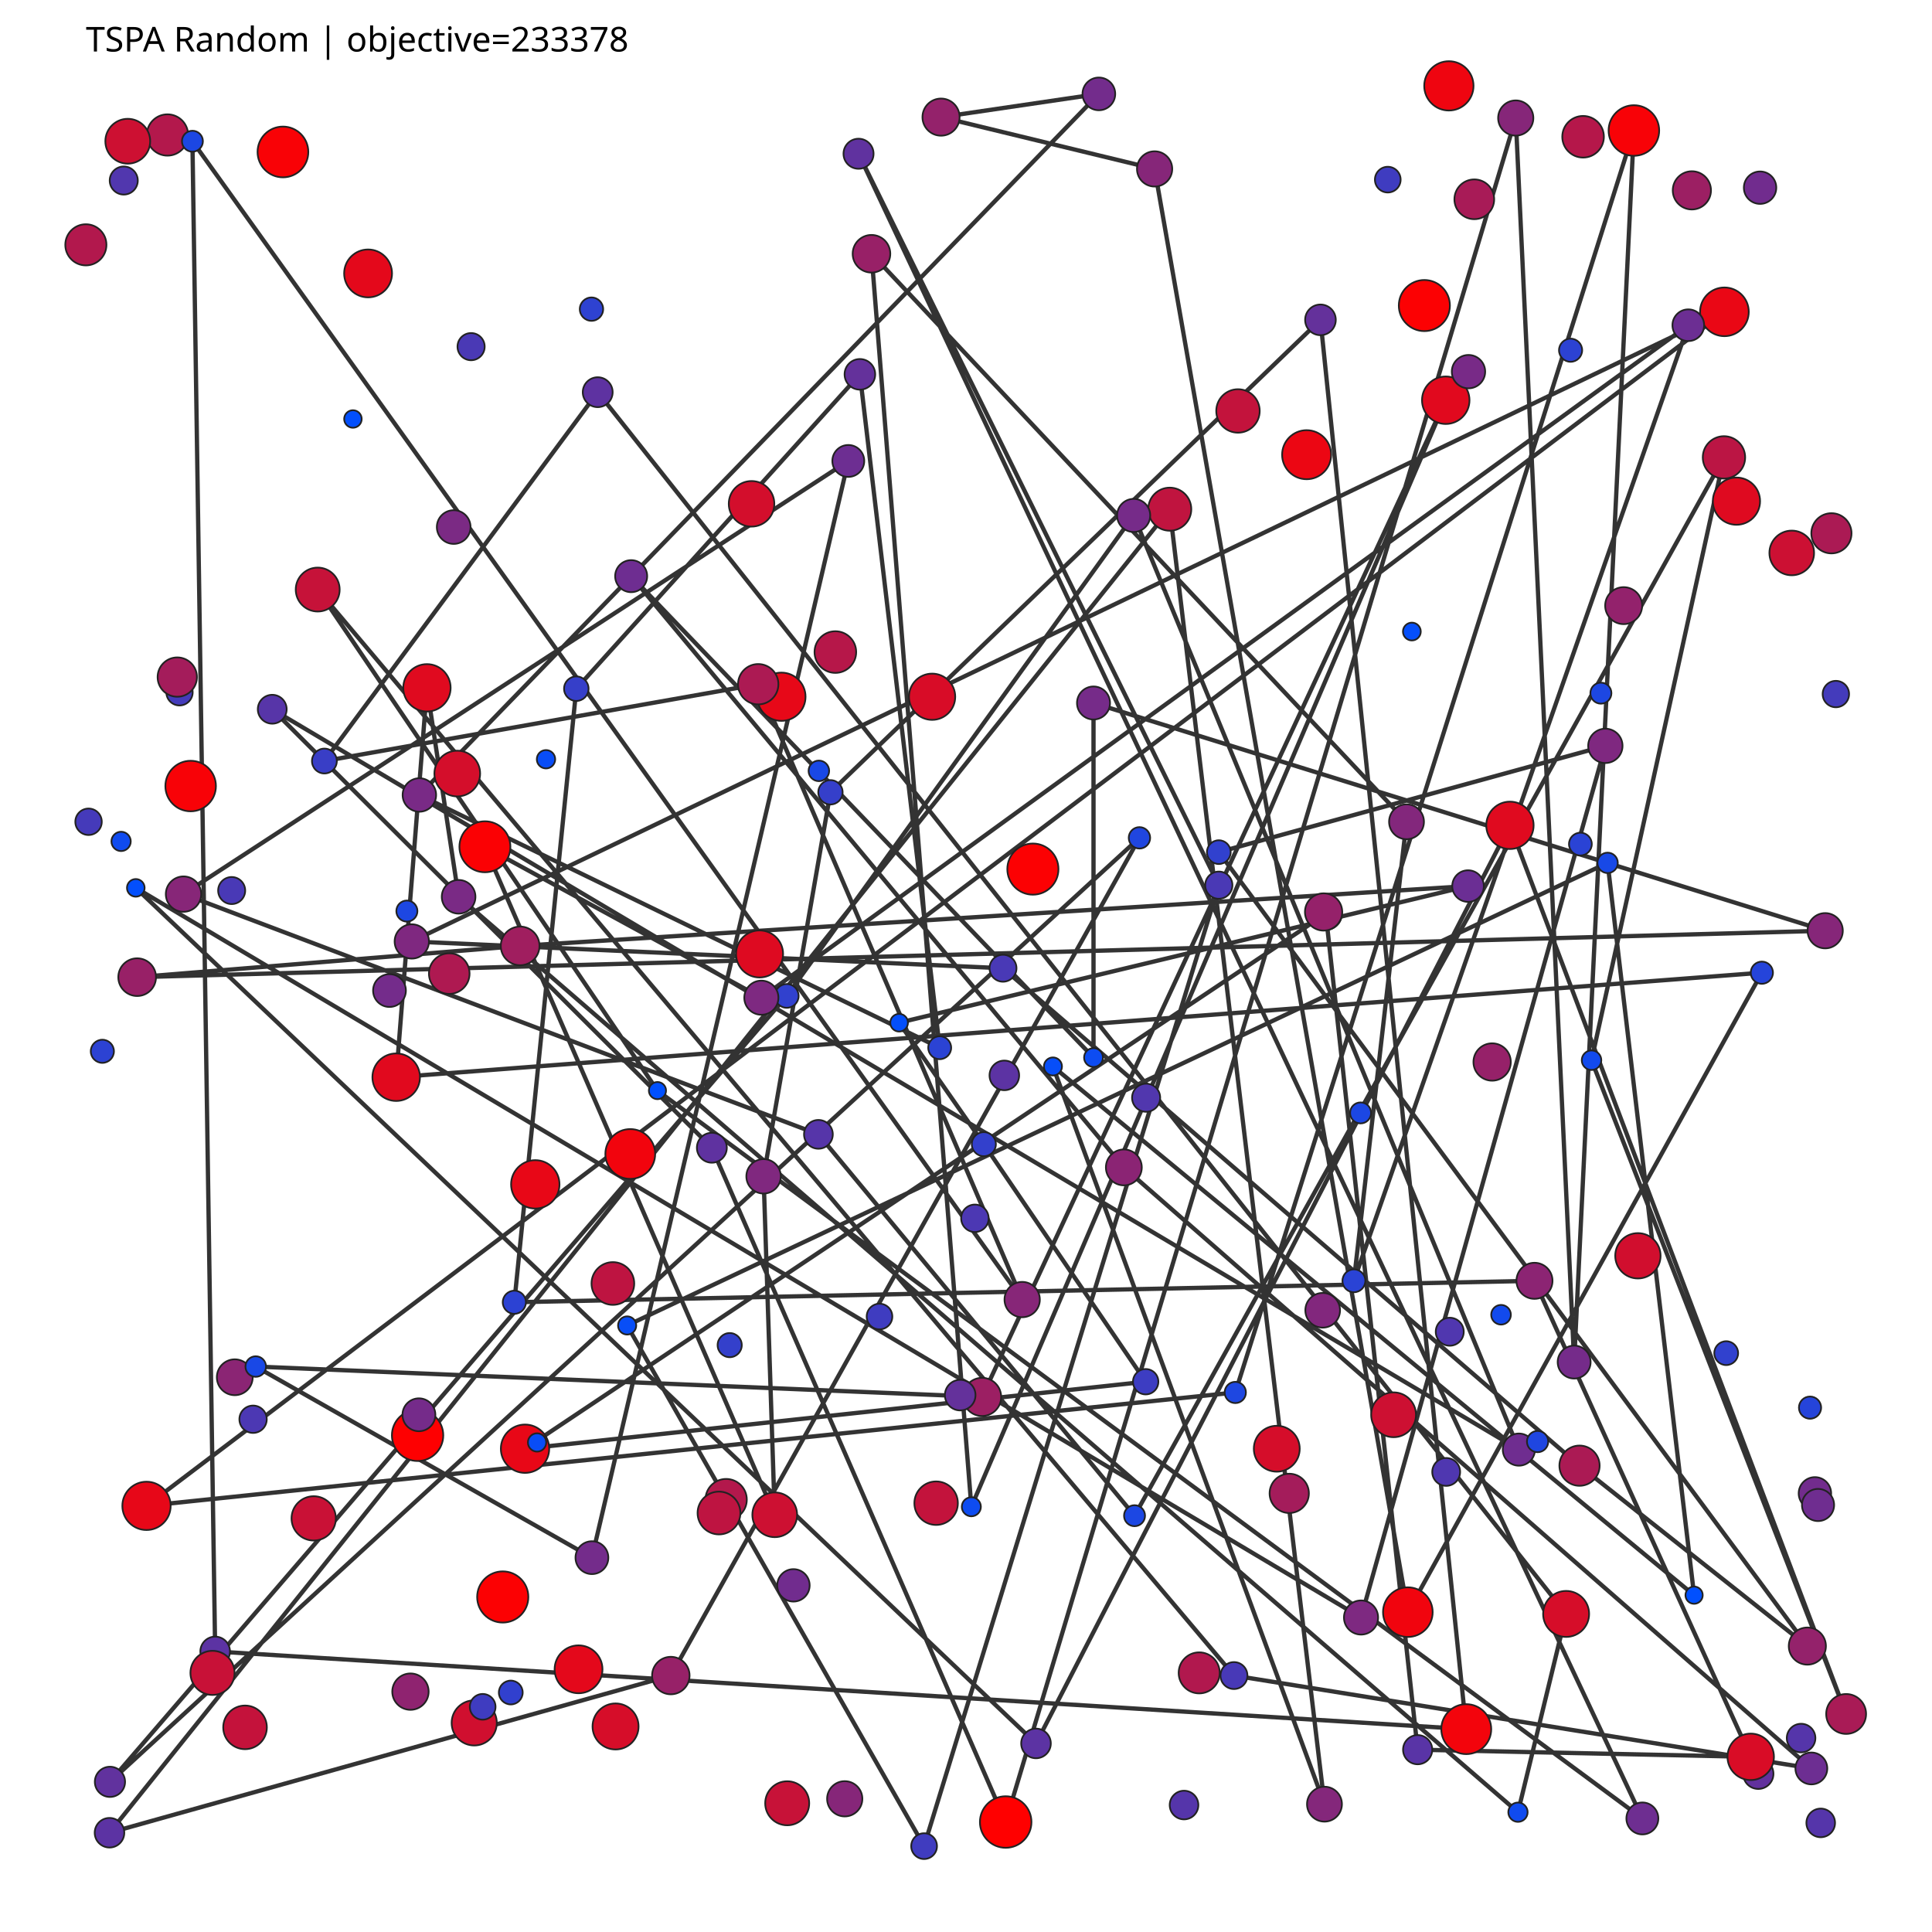
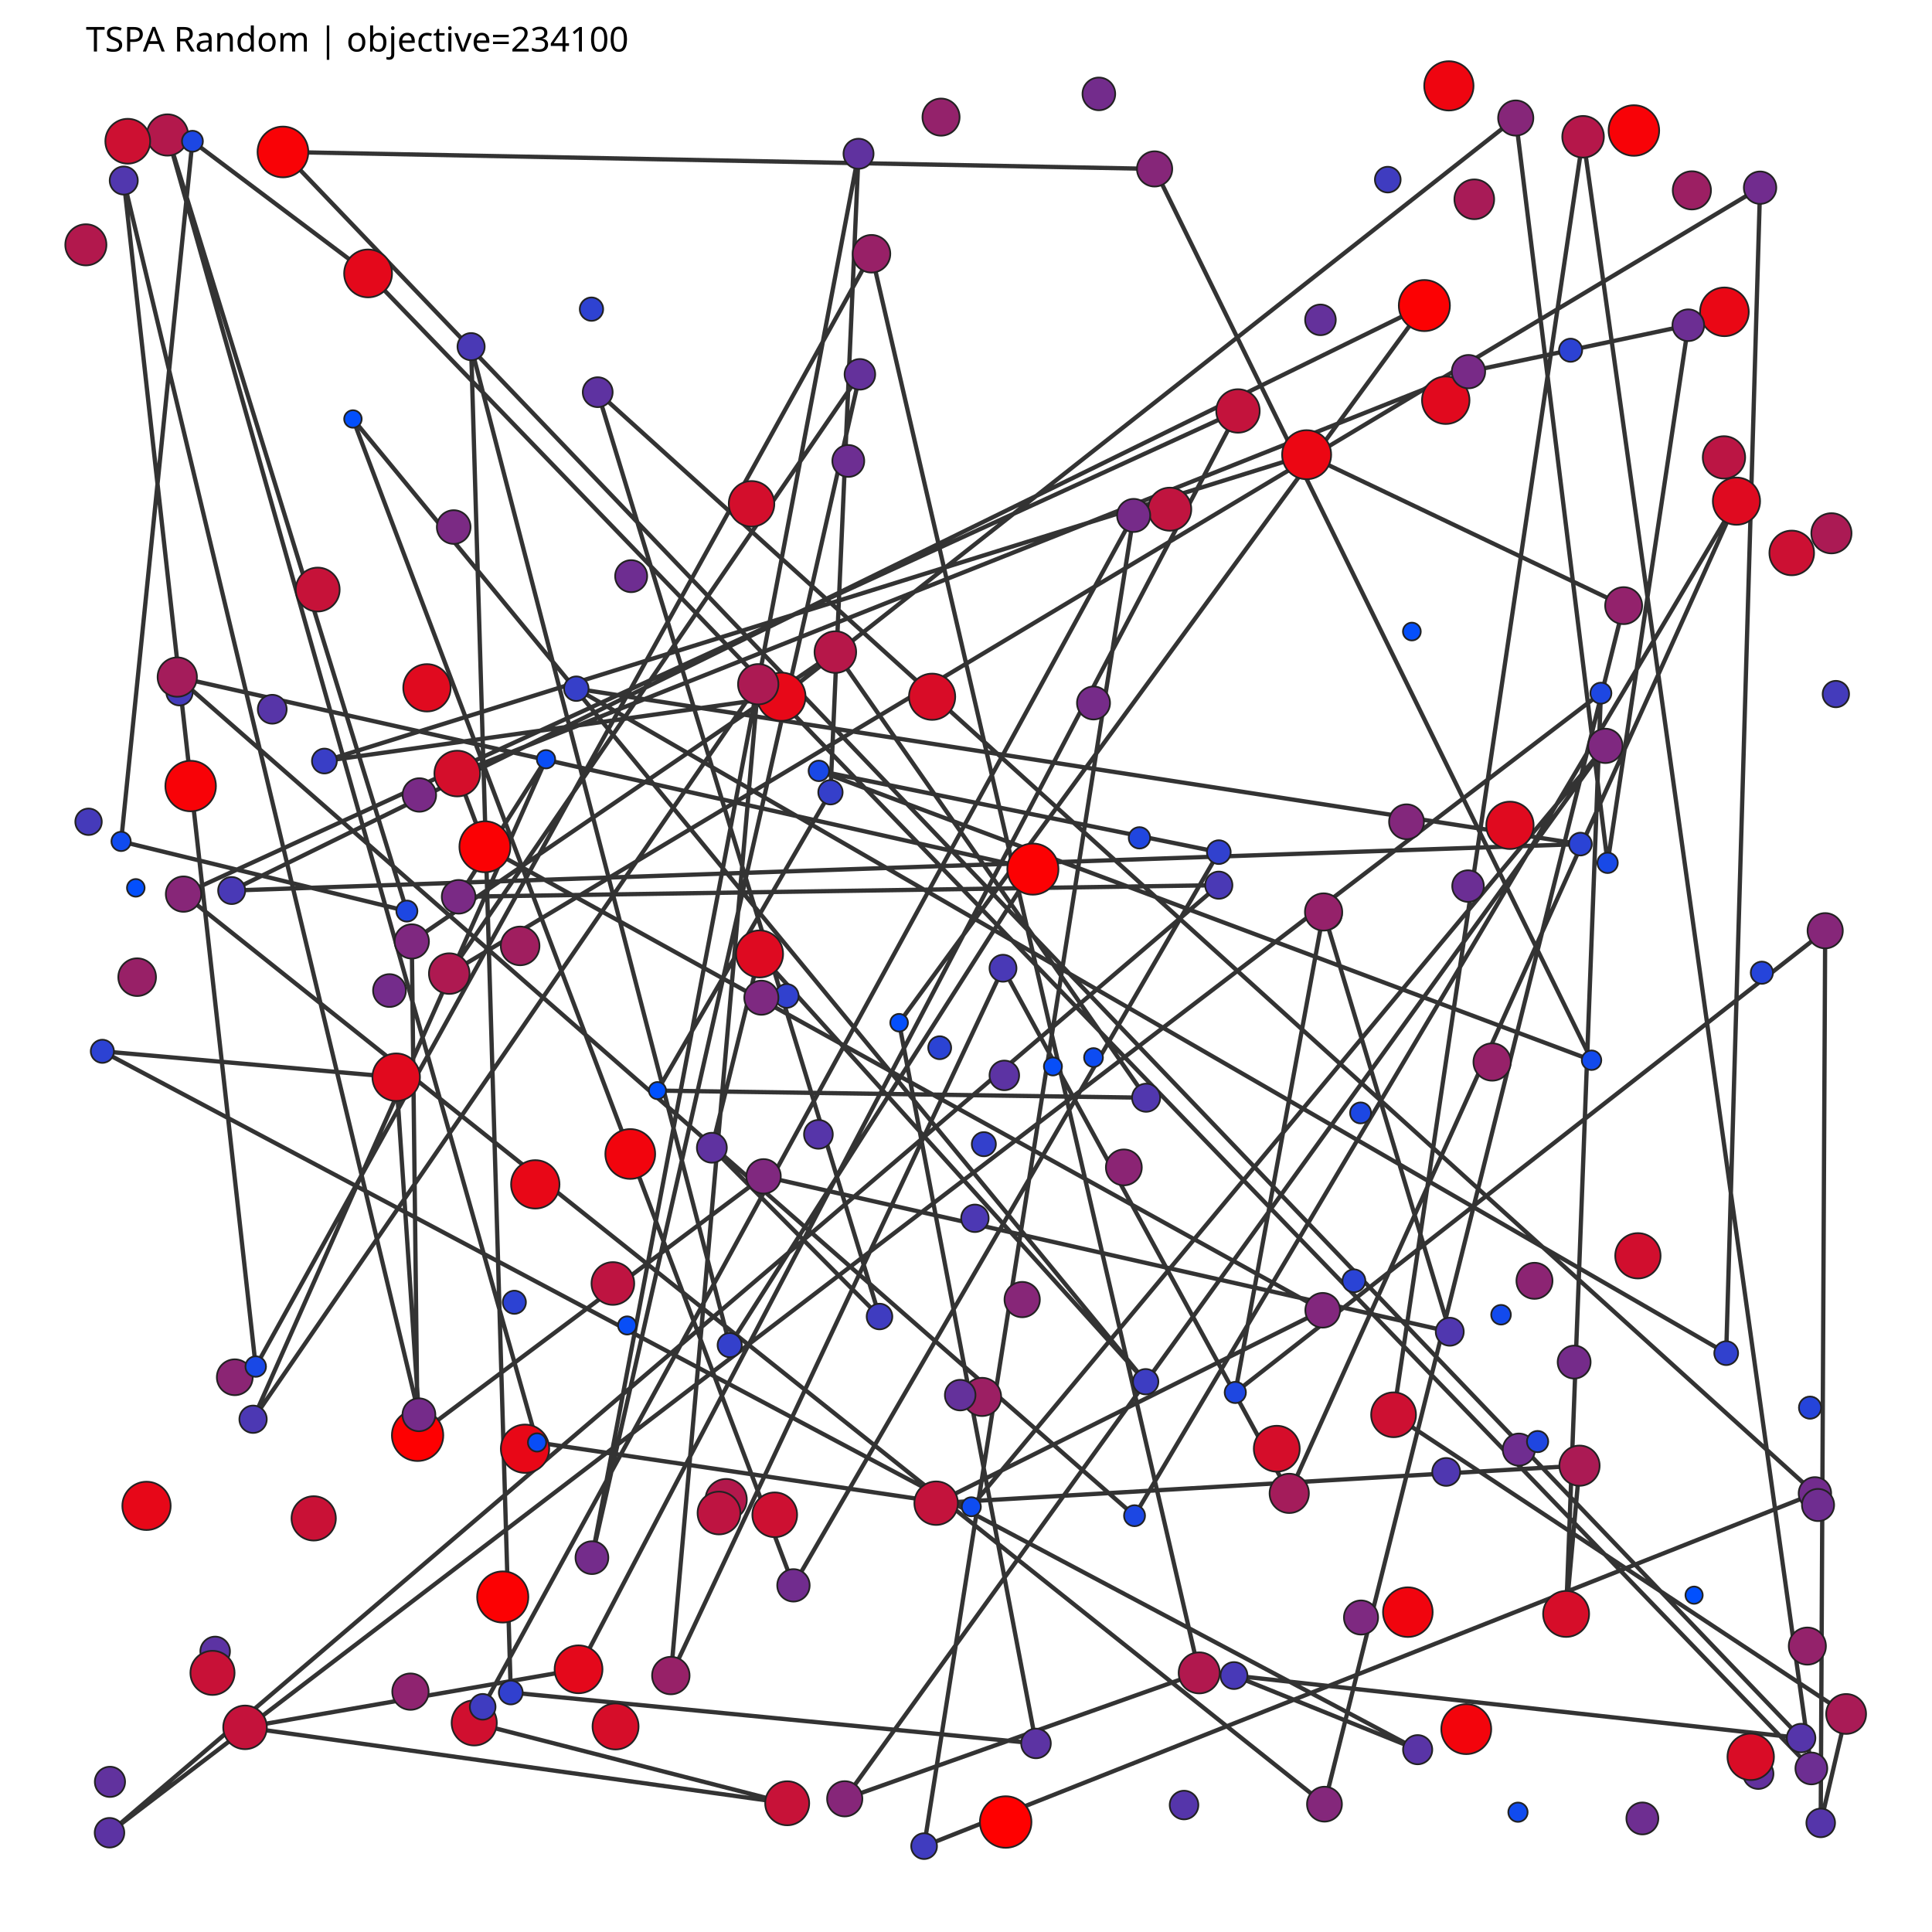
<svg xmlns="http://www.w3.org/2000/svg" width="900" height="900" viewBox="0 0 900 900">
  <rect width="100%" height="100%" fill="white" />
-   <text x="40" y="24" font-family="sans-serif" font-size="16">TSPA Random | objective=233378</text>
-   <polyline fill="none" stroke="#333333" stroke-width="2" points="733.30,634.51 706.09,54.98 468.49,848.77 331.61,534.66 126.82,330.39 707.55,675.28 528.10,240.11 366.50,463.94 51.22,830.05 530.80,390.30 312.50,780.54 51.01,853.76 544.92,237.20 616.99,840.45 490.50,496.80 789.17,743.09 748.88,401.95 292.15,617.45 430.48,860.00 567.77,412.35 399.94,71.62 765.08,847.10 306.27,508.04 148.00,274.64 574.83,780.54 843.80,823.81 523.53,543.82 294.02,268.40 509.40,492.64 509.40,327.48 850.24,433.57 63.89,455.20 242.30,440.64 683.87,412.77 418.84,476.42 458.31,533.00 533.70,643.66 244.58,674.87 617.61,425.66 660.40,815.07 815.55,818.40 714.82,596.65 239.60,606.64 268.47,320.82 400.57,174.38 437.75,488.07 195.36,370.33 511.89,43.74 438.37,54.56 537.86,78.69 655.83,751.00 820.74,453.12 184.56,501.80 198.89,320.41 213.64,417.76 707.13,844.19 729.56,751.83 278.44,182.70 151.12,354.52 353.21,318.74 476.17,605.39 89.64,65.79 100.23,769.30 683.04,805.50 615.12,149.00 386.86,369.08 355.70,547.98 360.90,705.65 225.89,394.46 354.67,464.77 786.47,151.50 630.70,596.65 655.21,382.81 405.97,118.21 452.49,701.91 673.49,186.44 457.48,650.74 119.13,636.59 275.74,725.62 395.17,214.73 85.49,416.51 381.25,528.42 528.51,706.07 803.09,213.07 741.40,493.89 860.00,798.43 703.39,384.47 482.61,812.16 63.26,413.60 634.02,753.50 747.84,347.45 567.77,396.96 841.93,766.81 735.80,682.77 467.24,451.04 191.83,438.56 803.30,145.26 68.25,701.49 575.45,648.66 761.13,60.80 733.30,634.51 " />
+   <text x="40" y="24" font-family="sans-serif" font-size="16">TSPA Random | objective=234100</text>
+   <polyline fill="none" stroke="#333333" stroke-width="2" points="254.35,353.69 117.89,661.14 353.21,318.74 312.50,780.54 467.24,451.04 600.58,695.67 808.91,233.46 528.51,706.07 82.58,315.41 481.16,404.86 339.92,626.61 219.45,161.48 237.94,788.44 482.61,812.16 418.84,476.42 663.52,142.34 107.92,414.85 736.21,393.21 268.47,320.82 804.13,630.35 819.91,87.43 209.28,453.54 400.57,174.38 275.74,725.62 399.94,71.62 386.86,369.08 306.27,508.04 533.91,511.36 389.14,303.76 191.83,438.56 194.53,668.63 355.70,547.98 675.35,620.37 616.58,424.83 575.45,648.66 850.24,433.57 848.16,849.18 860.00,798.43 649.18,659.06 737.46,63.71 843.80,823.81 171.47,127.37 89.64,65.79 56.41,391.96 189.54,424.41 78.01,62.88 250.19,671.95 452.49,701.91 747.84,347.45 393.51,837.95 558.63,779.29 405.97,118.21 119.13,636.59 57.65,84.10 195.15,659.06 184.56,501.80 47.68,489.73 660.40,815.07 574.83,780.54 839.02,809.66 131.80,70.79 537.86,78.69 741.40,493.89 381.46,359.10 567.77,396.96 369.62,738.52 164.41,195.18 533.70,643.66 353.83,444.38 331.61,534.66 409.71,613.29 278.44,182.70 845.46,695.67 430.48,860.00 528.10,240.11 220.91,802.59 366.71,840.03 114.15,804.67 269.51,777.63 576.70,191.44 85.49,416.51 616.99,840.45 756.36,282.13 608.68,211.82 151.12,354.52 364.01,324.57 706.09,54.98 748.88,401.95 786.47,151.50 684.08,173.13 213.01,360.35 225.89,394.46 616.16,610.38 436.08,700.24 735.80,682.77 729.56,751.83 745.76,322.90 51.01,853.76 567.77,412.35 213.64,417.76 254.35,353.69 " />
  <circle cx="649.18" cy="659.06" r="10.44" fill="rgb(205,16,50)" stroke="#222" stroke-width="0.8" />
  <circle cx="745.76" cy="322.90" r="4.90" fill="rgb(29,71,226)" stroke="#222" stroke-width="0.8" />
  <circle cx="237.94" cy="788.44" r="5.55" fill="rgb(49,64,206)" stroke="#222" stroke-width="0.8" />
  <circle cx="736.21" cy="393.21" r="5.31" fill="rgb(42,67,213)" stroke="#222" stroke-width="0.8" />
  <circle cx="294.02" cy="268.40" r="7.46" fill="rgb(110,45,145)" stroke="#222" stroke-width="0.8" />
  <circle cx="405.97" cy="118.21" r="8.76" fill="rgb(152,32,103)" stroke="#222" stroke-width="0.8" />
  <circle cx="834.66" cy="257.58" r="10.40" fill="rgb(204,16,51)" stroke="#222" stroke-width="0.8" />
  <circle cx="78.01" cy="62.88" r="9.62" fill="rgb(179,24,76)" stroke="#222" stroke-width="0.8" />
  <circle cx="617.61" cy="425.66" r="7.50" fill="rgb(111,45,144)" stroke="#222" stroke-width="0.8" />
  <circle cx="567.77" cy="396.96" r="5.53" fill="rgb(49,65,206)" stroke="#222" stroke-width="0.8" />
  <circle cx="312.50" cy="780.54" r="8.73" fill="rgb(151,33,104)" stroke="#222" stroke-width="0.8" />
  <circle cx="85.49" cy="416.51" r="8.24" fill="rgb(135,38,120)" stroke="#222" stroke-width="0.8" />
  <circle cx="184.56" cy="501.80" r="11.07" fill="rgb(225,9,30)" stroke="#222" stroke-width="0.8" />
  <circle cx="594.77" cy="674.87" r="10.69" fill="rgb(213,13,42)" stroke="#222" stroke-width="0.8" />
  <circle cx="198.89" cy="320.41" r="11.03" fill="rgb(224,10,31)" stroke="#222" stroke-width="0.8" />
  <circle cx="544.92" cy="237.20" r="10.03" fill="rgb(192,20,63)" stroke="#222" stroke-width="0.8" />
  <circle cx="386.86" cy="369.08" r="5.67" fill="rgb(53,63,202)" stroke="#222" stroke-width="0.8" />
  <circle cx="788.14" cy="88.68" r="8.90" fill="rgb(156,31,99)" stroke="#222" stroke-width="0.8" />
  <circle cx="350.10" cy="234.70" r="10.61" fill="rgb(211,14,44)" stroke="#222" stroke-width="0.8" />
  <circle cx="737.46" cy="63.71" r="9.69" fill="rgb(181,23,74)" stroke="#222" stroke-width="0.8" />
  <circle cx="558.63" cy="779.29" r="9.56" fill="rgb(177,24,78)" stroke="#222" stroke-width="0.8" />
  <circle cx="853.15" cy="248.43" r="9.36" fill="rgb(171,26,84)" stroke="#222" stroke-width="0.8" />
  <circle cx="366.71" cy="840.03" r="10.25" fill="rgb(199,18,56)" stroke="#222" stroke-width="0.8" />
  <circle cx="249.36" cy="551.72" r="11.27" fill="rgb(232,7,23)" stroke="#222" stroke-width="0.8" />
  <circle cx="686.78" cy="92.84" r="9.26" fill="rgb(168,27,87)" stroke="#222" stroke-width="0.8" />
  <circle cx="393.51" cy="837.95" r="8.21" fill="rgb(134,38,121)" stroke="#222" stroke-width="0.8" />
  <circle cx="860.00" cy="798.43" r="9.29" fill="rgb(169,27,86)" stroke="#222" stroke-width="0.8" />
  <circle cx="338.26" cy="698.58" r="9.63" fill="rgb(179,24,76)" stroke="#222" stroke-width="0.8" />
  <circle cx="331.61" cy="534.66" r="6.97" fill="rgb(95,50,160)" stroke="#222" stroke-width="0.8" />
  <circle cx="761.55" cy="60.39" r="5.98" fill="rgb(63,60,192)" stroke="#222" stroke-width="0.8" />
  <circle cx="239.60" cy="606.64" r="5.39" fill="rgb(44,66,211)" stroke="#222" stroke-width="0.8" />
  <circle cx="57.65" cy="84.10" r="6.54" fill="rgb(81,55,174)" stroke="#222" stroke-width="0.8" />
  <circle cx="220.91" cy="802.59" r="10.52" fill="rgb(208,15,47)" stroke="#222" stroke-width="0.8" />
  <circle cx="530.80" cy="390.30" r="4.99" fill="rgb(32,70,223)" stroke="#222" stroke-width="0.8" />
  <circle cx="576.70" cy="191.44" r="10.12" fill="rgb(195,19,60)" stroke="#222" stroke-width="0.8" />
  <circle cx="366.50" cy="463.94" r="5.53" fill="rgb(49,65,206)" stroke="#222" stroke-width="0.8" />
  <circle cx="509.40" cy="492.64" r="4.39" fill="rgb(13,76,242)" stroke="#222" stroke-width="0.8" />
  <circle cx="850.24" cy="433.57" r="8.21" fill="rgb(134,38,121)" stroke="#222" stroke-width="0.8" />
  <circle cx="211.35" cy="245.52" r="7.85" fill="rgb(123,42,132)" stroke="#222" stroke-width="0.8" />
  <circle cx="511.89" cy="43.74" r="7.62" fill="rgb(115,44,140)" stroke="#222" stroke-width="0.8" />
  <circle cx="244.58" cy="674.87" r="11.26" fill="rgb(232,7,23)" stroke="#222" stroke-width="0.8" />
  <circle cx="476.17" cy="605.39" r="8.23" fill="rgb(135,38,120)" stroke="#222" stroke-width="0.8" />
  <circle cx="707.55" cy="675.28" r="7.49" fill="rgb(111,45,144)" stroke="#222" stroke-width="0.8" />
  <circle cx="714.82" cy="596.65" r="8.40" fill="rgb(140,36,115)" stroke="#222" stroke-width="0.8" />
  <circle cx="213.01" cy="360.35" r="10.65" fill="rgb(212,14,43)" stroke="#222" stroke-width="0.8" />
  <circle cx="409.71" cy="613.29" r="5.97" fill="rgb(63,60,192)" stroke="#222" stroke-width="0.8" />
  <circle cx="803.09" cy="213.07" r="9.87" fill="rgb(187,21,68)" stroke="#222" stroke-width="0.8" />
  <circle cx="820.74" cy="453.12" r="5.17" fill="rgb(37,68,218)" stroke="#222" stroke-width="0.8" />
  <circle cx="89.64" cy="65.79" r="4.88" fill="rgb(28,71,227)" stroke="#222" stroke-width="0.8" />
  <circle cx="107.92" cy="414.85" r="6.30" fill="rgb(73,57,182)" stroke="#222" stroke-width="0.8" />
  <circle cx="748.88" cy="401.95" r="4.75" fill="rgb(24,73,231)" stroke="#222" stroke-width="0.8" />
  <circle cx="381.46" cy="359.10" r="4.79" fill="rgb(25,72,230)" stroke="#222" stroke-width="0.8" />
  <circle cx="467.24" cy="451.04" r="6.28" fill="rgb(73,57,182)" stroke="#222" stroke-width="0.8" />
  <circle cx="458.31" cy="533.00" r="5.61" fill="rgb(51,64,204)" stroke="#222" stroke-width="0.8" />
  <circle cx="567.77" cy="412.35" r="6.34" fill="rgb(74,57,181)" stroke="#222" stroke-width="0.8" />
  <circle cx="819.91" cy="87.43" r="7.55" fill="rgb(113,44,142)" stroke="#222" stroke-width="0.8" />
  <circle cx="673.49" cy="186.44" r="11.06" fill="rgb(225,9,30)" stroke="#222" stroke-width="0.8" />
  <circle cx="707.13" cy="844.19" r="4.50" fill="rgb(16,75,239)" stroke="#222" stroke-width="0.8" />
  <circle cx="528.51" cy="706.07" r="4.89" fill="rgb(28,71,227)" stroke="#222" stroke-width="0.8" />
  <circle cx="756.36" cy="282.13" r="8.61" fill="rgb(147,34,108)" stroke="#222" stroke-width="0.8" />
  <circle cx="83.62" cy="322.49" r="6.14" fill="rgb(68,59,187)" stroke="#222" stroke-width="0.8" />
  <circle cx="457.48" cy="650.74" r="8.90" fill="rgb(156,31,99)" stroke="#222" stroke-width="0.8" />
  <circle cx="528.10" cy="240.11" r="7.71" fill="rgb(118,43,137)" stroke="#222" stroke-width="0.8" />
  <circle cx="63.26" cy="413.60" r="4.11" fill="rgb(3,79,252)" stroke="#222" stroke-width="0.8" />
  <circle cx="765.08" cy="847.10" r="7.44" fill="rgb(110,46,145)" stroke="#222" stroke-width="0.8" />
  <circle cx="600.58" cy="695.67" r="9.15" fill="rgb(164,28,91)" stroke="#222" stroke-width="0.8" />
  <circle cx="148.00" cy="274.64" r="10.23" fill="rgb(198,18,57)" stroke="#222" stroke-width="0.8" />
  <circle cx="418.84" cy="476.42" r="4.12" fill="rgb(4,79,251)" stroke="#222" stroke-width="0.8" />
  <circle cx="225.89" cy="394.46" r="11.87" fill="rgb(251,1,4)" stroke="#222" stroke-width="0.8" />
  <circle cx="100.23" cy="769.30" r="6.90" fill="rgb(92,51,163)" stroke="#222" stroke-width="0.8" />
  <circle cx="360.90" cy="705.65" r="10.42" fill="rgb(205,16,50)" stroke="#222" stroke-width="0.8" />
  <circle cx="278.44" cy="182.70" r="6.96" fill="rgb(94,50,161)" stroke="#222" stroke-width="0.8" />
  <circle cx="616.16" cy="610.38" r="8.08" fill="rgb(130,39,125)" stroke="#222" stroke-width="0.8" />
  <circle cx="447.30" cy="649.90" r="7.13" fill="rgb(100,49,155)" stroke="#222" stroke-width="0.8" />
  <circle cx="481.16" cy="404.86" r="11.91" fill="rgb(252,1,3)" stroke="#222" stroke-width="0.8" />
  <circle cx="841.93" cy="766.81" r="8.65" fill="rgb(148,34,107)" stroke="#222" stroke-width="0.8" />
  <circle cx="268.47" cy="320.82" r="5.71" fill="rgb(54,63,201)" stroke="#222" stroke-width="0.8" />
  <circle cx="40.00" cy="114.05" r="9.58" fill="rgb(178,24,77)" stroke="#222" stroke-width="0.8" />
  <circle cx="848.16" cy="849.18" r="6.67" fill="rgb(85,53,170)" stroke="#222" stroke-width="0.8" />
  <circle cx="761.13" cy="60.80" r="11.78" fill="rgb(248,2,7)" stroke="#222" stroke-width="0.8" />
  <circle cx="164.41" cy="195.18" r="4.08" fill="rgb(3,79,252)" stroke="#222" stroke-width="0.8" />
  <circle cx="695.09" cy="494.72" r="8.70" fill="rgb(150,33,105)" stroke="#222" stroke-width="0.8" />
  <circle cx="82.58" cy="315.41" r="9.16" fill="rgb(164,28,91)" stroke="#222" stroke-width="0.8" />
  <circle cx="191.83" cy="438.56" r="7.99" fill="rgb(127,40,128)" stroke="#222" stroke-width="0.8" />
  <circle cx="533.70" cy="643.66" r="5.91" fill="rgb(61,61,194)" stroke="#222" stroke-width="0.8" />
  <circle cx="683.87" cy="412.77" r="7.36" fill="rgb(107,46,148)" stroke="#222" stroke-width="0.8" />
  <circle cx="803.30" cy="145.26" r="11.34" fill="rgb(234,7,21)" stroke="#222" stroke-width="0.8" />
  <circle cx="339.92" cy="626.61" r="5.63" fill="rgb(52,64,203)" stroke="#222" stroke-width="0.8" />
  <circle cx="819.08" cy="826.30" r="7.06" fill="rgb(98,49,157)" stroke="#222" stroke-width="0.8" />
  <circle cx="716.27" cy="671.54" r="4.96" fill="rgb(31,70,224)" stroke="#222" stroke-width="0.8" />
  <circle cx="213.64" cy="417.76" r="7.84" fill="rgb(122,42,133)" stroke="#222" stroke-width="0.8" />
  <circle cx="219.45" cy="161.48" r="6.33" fill="rgb(74,57,181)" stroke="#222" stroke-width="0.8" />
  <circle cx="191.21" cy="788.03" r="8.47" fill="rgb(143,35,112)" stroke="#222" stroke-width="0.8" />
  <circle cx="741.40" cy="493.89" r="4.55" fill="rgb(18,74,237)" stroke="#222" stroke-width="0.8" />
  <circle cx="98.99" cy="779.29" r="10.28" fill="rgb(200,17,55)" stroke="#222" stroke-width="0.8" />
  <circle cx="109.37" cy="641.58" r="8.35" fill="rgb(139,37,116)" stroke="#222" stroke-width="0.8" />
  <circle cx="334.93" cy="704.82" r="9.97" fill="rgb(190,20,65)" stroke="#222" stroke-width="0.8" />
  <circle cx="119.13" cy="636.59" r="4.79" fill="rgb(25,72,230)" stroke="#222" stroke-width="0.8" />
  <circle cx="369.62" cy="738.52" r="7.55" fill="rgb(113,44,142)" stroke="#222" stroke-width="0.8" />
  <circle cx="523.53" cy="543.82" r="8.36" fill="rgb(139,36,116)" stroke="#222" stroke-width="0.8" />
  <circle cx="195.36" cy="370.33" r="7.80" fill="rgb(121,42,134)" stroke="#222" stroke-width="0.8" />
  <circle cx="786.47" cy="151.50" r="7.38" fill="rgb(108,46,147)" stroke="#222" stroke-width="0.8" />
  <circle cx="355.70" cy="547.98" r="8.02" fill="rgb(128,40,127)" stroke="#222" stroke-width="0.8" />
  <circle cx="735.80" cy="682.77" r="9.37" fill="rgb(171,26,84)" stroke="#222" stroke-width="0.8" />
  <circle cx="51.01" cy="853.76" r="6.89" fill="rgb(92,51,163)" stroke="#222" stroke-width="0.8" />
  <circle cx="683.04" cy="805.50" r="11.63" fill="rgb(243,4,12)" stroke="#222" stroke-width="0.8" />
  <circle cx="699.24" cy="612.46" r="4.58" fill="rgb(18,74,237)" stroke="#222" stroke-width="0.8" />
  <circle cx="789.17" cy="743.09" r="4.02" fill="rgb(1,80,254)" stroke="#222" stroke-width="0.8" />
  <circle cx="126.82" cy="330.39" r="6.72" fill="rgb(87,53,168)" stroke="#222" stroke-width="0.8" />
  <circle cx="608.68" cy="211.82" r="11.42" fill="rgb(236,6,19)" stroke="#222" stroke-width="0.8" />
  <circle cx="114.15" cy="804.67" r="10.16" fill="rgb(196,18,59)" stroke="#222" stroke-width="0.8" />
  <circle cx="616.99" cy="840.45" r="8.13" fill="rgb(132,39,123)" stroke="#222" stroke-width="0.8" />
  <circle cx="400.57" cy="174.38" r="7.13" fill="rgb(100,49,155)" stroke="#222" stroke-width="0.8" />
  <circle cx="733.30" cy="634.51" r="7.67" fill="rgb(117,43,138)" stroke="#222" stroke-width="0.8" />
  <circle cx="430.48" cy="860.00" r="6.00" fill="rgb(64,60,191)" stroke="#222" stroke-width="0.8" />
  <circle cx="399.94" cy="71.62" r="7.00" fill="rgb(96,50,159)" stroke="#222" stroke-width="0.8" />
  <circle cx="41.25" cy="382.81" r="6.16" fill="rgb(69,58,186)" stroke="#222" stroke-width="0.8" />
  <circle cx="763.00" cy="585.00" r="10.56" fill="rgb(209,14,46)" stroke="#222" stroke-width="0.8" />
  <circle cx="468.49" cy="848.77" r="12.00" fill="rgb(255,0,0)" stroke="#222" stroke-width="0.8" />
  <circle cx="63.89" cy="455.20" r="8.78" fill="rgb(152,32,103)" stroke="#222" stroke-width="0.8" />
  <circle cx="146.13" cy="707.32" r="10.32" fill="rgb(201,17,54)" stroke="#222" stroke-width="0.8" />
  <circle cx="436.08" cy="700.24" r="10.13" fill="rgb(195,19,60)" stroke="#222" stroke-width="0.8" />
  <circle cx="815.55" cy="818.40" r="10.82" fill="rgb(217,12,38)" stroke="#222" stroke-width="0.8" />
  <circle cx="189.54" cy="424.41" r="4.91" fill="rgb(29,71,226)" stroke="#222" stroke-width="0.8" />
  <circle cx="729.56" cy="751.83" r="10.71" fill="rgb(214,13,41)" stroke="#222" stroke-width="0.8" />
  <circle cx="194.53" cy="668.63" r="11.96" fill="rgb(254,0,1)" stroke="#222" stroke-width="0.8" />
  <circle cx="131.80" cy="70.79" r="11.82" fill="rgb(249,2,6)" stroke="#222" stroke-width="0.8" />
  <circle cx="117.89" cy="661.14" r="6.37" fill="rgb(76,56,179)" stroke="#222" stroke-width="0.8" />
  <circle cx="703.39" cy="384.47" r="11.03" fill="rgb(224,10,31)" stroke="#222" stroke-width="0.8" />
  <circle cx="51.22" cy="830.05" r="7.04" fill="rgb(97,50,158)" stroke="#222" stroke-width="0.8" />
  <circle cx="804.13" cy="630.35" r="5.55" fill="rgb(49,65,206)" stroke="#222" stroke-width="0.8" />
  <circle cx="533.91" cy="511.36" r="6.55" fill="rgb(81,55,174)" stroke="#222" stroke-width="0.8" />
  <circle cx="254.35" cy="353.69" r="4.28" fill="rgb(9,77,246)" stroke="#222" stroke-width="0.8" />
  <circle cx="389.14" cy="303.76" r="9.70" fill="rgb(182,23,73)" stroke="#222" stroke-width="0.8" />
  <circle cx="575.45" cy="648.66" r="4.95" fill="rgb(30,71,225)" stroke="#222" stroke-width="0.8" />
  <circle cx="452.49" cy="701.91" r="4.44" fill="rgb(14,76,241)" stroke="#222" stroke-width="0.8" />
  <circle cx="646.48" cy="83.68" r="5.99" fill="rgb(63,60,192)" stroke="#222" stroke-width="0.8" />
  <circle cx="171.47" cy="127.37" r="11.15" fill="rgb(228,8,27)" stroke="#222" stroke-width="0.8" />
  <circle cx="634.02" cy="753.50" r="7.95" fill="rgb(126,41,129)" stroke="#222" stroke-width="0.8" />
  <circle cx="395.17" cy="214.73" r="7.43" fill="rgb(109,46,146)" stroke="#222" stroke-width="0.8" />
  <circle cx="454.15" cy="567.53" r="6.40" fill="rgb(76,56,179)" stroke="#222" stroke-width="0.8" />
  <circle cx="292.15" cy="617.45" r="4.24" fill="rgb(8,78,247)" stroke="#222" stroke-width="0.8" />
  <circle cx="655.21" cy="382.81" r="8.12" fill="rgb(131,39,124)" stroke="#222" stroke-width="0.8" />
  <circle cx="509.40" cy="327.48" r="7.69" fill="rgb(118,43,137)" stroke="#222" stroke-width="0.8" />
  <circle cx="437.75" cy="488.07" r="5.34" fill="rgb(43,67,212)" stroke="#222" stroke-width="0.8" />
  <circle cx="285.50" cy="597.90" r="9.95" fill="rgb(190,20,65)" stroke="#222" stroke-width="0.8" />
  <circle cx="845.46" cy="695.67" r="7.56" fill="rgb(114,44,141)" stroke="#222" stroke-width="0.8" />
  <circle cx="855.22" cy="323.32" r="6.15" fill="rgb(68,59,187)" stroke="#222" stroke-width="0.8" />
  <circle cx="209.28" cy="453.54" r="9.46" fill="rgb(174,25,81)" stroke="#222" stroke-width="0.8" />
  <circle cx="56.41" cy="391.96" r="4.50" fill="rgb(16,75,239)" stroke="#222" stroke-width="0.8" />
  <circle cx="675.35" cy="620.37" r="6.52" fill="rgb(80,55,175)" stroke="#222" stroke-width="0.8" />
  <circle cx="673.69" cy="685.68" r="6.49" fill="rgb(79,55,176)" stroke="#222" stroke-width="0.8" />
  <circle cx="151.12" cy="354.52" r="5.79" fill="rgb(57,62,198)" stroke="#222" stroke-width="0.8" />
  <circle cx="839.02" cy="809.66" r="6.66" fill="rgb(85,53,170)" stroke="#222" stroke-width="0.8" />
  <circle cx="537.86" cy="78.69" r="8.21" fill="rgb(134,38,121)" stroke="#222" stroke-width="0.8" />
  <circle cx="808.91" cy="233.46" r="11.00" fill="rgb(223,10,32)" stroke="#222" stroke-width="0.8" />
  <circle cx="354.67" cy="464.77" r="7.95" fill="rgb(126,41,129)" stroke="#222" stroke-width="0.8" />
  <circle cx="275.53" cy="144.01" r="5.44" fill="rgb(46,66,209)" stroke="#222" stroke-width="0.8" />
  <circle cx="574.83" cy="780.54" r="6.27" fill="rgb(72,57,183)" stroke="#222" stroke-width="0.8" />
  <circle cx="843.18" cy="655.73" r="5.17" fill="rgb(37,68,218)" stroke="#222" stroke-width="0.8" />
  <circle cx="181.44" cy="461.44" r="7.64" fill="rgb(116,44,139)" stroke="#222" stroke-width="0.8" />
  <circle cx="195.15" cy="659.06" r="7.66" fill="rgb(117,43,138)" stroke="#222" stroke-width="0.8" />
  <circle cx="242.30" cy="440.64" r="9.01" fill="rgb(160,30,95)" stroke="#222" stroke-width="0.8" />
  <circle cx="706.09" cy="54.98" r="8.20" fill="rgb(134,38,121)" stroke="#222" stroke-width="0.8" />
  <circle cx="657.70" cy="294.20" r="4.15" fill="rgb(5,79,250)" stroke="#222" stroke-width="0.8" />
  <circle cx="655.83" cy="751.00" r="11.56" fill="rgb(241,4,14)" stroke="#222" stroke-width="0.8" />
  <circle cx="269.51" cy="777.63" r="11.15" fill="rgb(228,8,27)" stroke="#222" stroke-width="0.8" />
  <circle cx="88.81" cy="366.17" r="11.77" fill="rgb(248,2,7)" stroke="#222" stroke-width="0.8" />
  <circle cx="47.68" cy="489.73" r="5.39" fill="rgb(44,66,211)" stroke="#222" stroke-width="0.8" />
  <circle cx="747.84" cy="347.45" r="8.00" fill="rgb(127,40,128)" stroke="#222" stroke-width="0.8" />
  <circle cx="846.91" cy="701.08" r="7.49" fill="rgb(111,45,144)" stroke="#222" stroke-width="0.8" />
  <circle cx="224.85" cy="795.10" r="5.99" fill="rgb(63,60,192)" stroke="#222" stroke-width="0.8" />
  <circle cx="353.83" cy="444.38" r="10.96" fill="rgb(222,10,33)" stroke="#222" stroke-width="0.8" />
  <circle cx="364.01" cy="324.57" r="11.24" fill="rgb(231,8,24)" stroke="#222" stroke-width="0.8" />
  <circle cx="633.81" cy="518.44" r="4.89" fill="rgb(28,71,227)" stroke="#222" stroke-width="0.8" />
  <circle cx="438.37" cy="54.56" r="8.65" fill="rgb(148,34,107)" stroke="#222" stroke-width="0.8" />
  <circle cx="630.70" cy="596.65" r="5.33" fill="rgb(42,67,213)" stroke="#222" stroke-width="0.8" />
  <circle cx="490.50" cy="496.80" r="4.21" fill="rgb(7,78,248)" stroke="#222" stroke-width="0.8" />
  <circle cx="731.64" cy="163.15" r="5.39" fill="rgb(44,66,211)" stroke="#222" stroke-width="0.8" />
  <circle cx="467.86" cy="500.96" r="6.90" fill="rgb(92,51,163)" stroke="#222" stroke-width="0.8" />
  <circle cx="306.27" cy="508.04" r="4.00" fill="rgb(0,80,255)" stroke="#222" stroke-width="0.8" />
  <circle cx="482.61" cy="812.16" r="6.90" fill="rgb(92,51,163)" stroke="#222" stroke-width="0.8" />
  <circle cx="660.40" cy="815.07" r="6.80" fill="rgb(89,52,166)" stroke="#222" stroke-width="0.8" />
  <circle cx="286.75" cy="804.25" r="10.72" fill="rgb(214,13,41)" stroke="#222" stroke-width="0.8" />
  <circle cx="684.08" cy="173.13" r="7.77" fill="rgb(120,42,135)" stroke="#222" stroke-width="0.8" />
  <circle cx="381.25" cy="528.42" r="6.70" fill="rgb(86,53,169)" stroke="#222" stroke-width="0.8" />
  <circle cx="615.12" cy="149.00" r="7.14" fill="rgb(100,49,155)" stroke="#222" stroke-width="0.8" />
  <circle cx="250.19" cy="671.95" r="4.27" fill="rgb(9,77,246)" stroke="#222" stroke-width="0.8" />
  <circle cx="68.25" cy="701.49" r="11.25" fill="rgb(231,7,24)" stroke="#222" stroke-width="0.8" />
  <circle cx="275.74" cy="725.62" r="7.65" fill="rgb(116,44,139)" stroke="#222" stroke-width="0.8" />
  <circle cx="434.21" cy="324.57" r="10.77" fill="rgb(216,12,39)" stroke="#222" stroke-width="0.8" />
  <circle cx="293.60" cy="537.57" r="11.60" fill="rgb(242,4,13)" stroke="#222" stroke-width="0.8" />
  <circle cx="551.57" cy="840.86" r="6.67" fill="rgb(85,53,170)" stroke="#222" stroke-width="0.8" />
  <circle cx="843.80" cy="823.81" r="7.42" fill="rgb(109,46,146)" stroke="#222" stroke-width="0.8" />
  <circle cx="616.58" cy="424.83" r="8.68" fill="rgb(149,33,106)" stroke="#222" stroke-width="0.8" />
  <circle cx="663.52" cy="142.34" r="11.90" fill="rgb(252,1,3)" stroke="#222" stroke-width="0.8" />
  <circle cx="353.21" cy="318.74" r="9.40" fill="rgb(172,26,83)" stroke="#222" stroke-width="0.8" />
  <circle cx="674.94" cy="40.00" r="11.48" fill="rgb(239,5,16)" stroke="#222" stroke-width="0.8" />
  <circle cx="234.20" cy="743.93" r="11.92" fill="rgb(252,1,3)" stroke="#222" stroke-width="0.8" />
  <circle cx="59.52" cy="65.79" r="10.44" fill="rgb(205,16,50)" stroke="#222" stroke-width="0.8" />
</svg>
